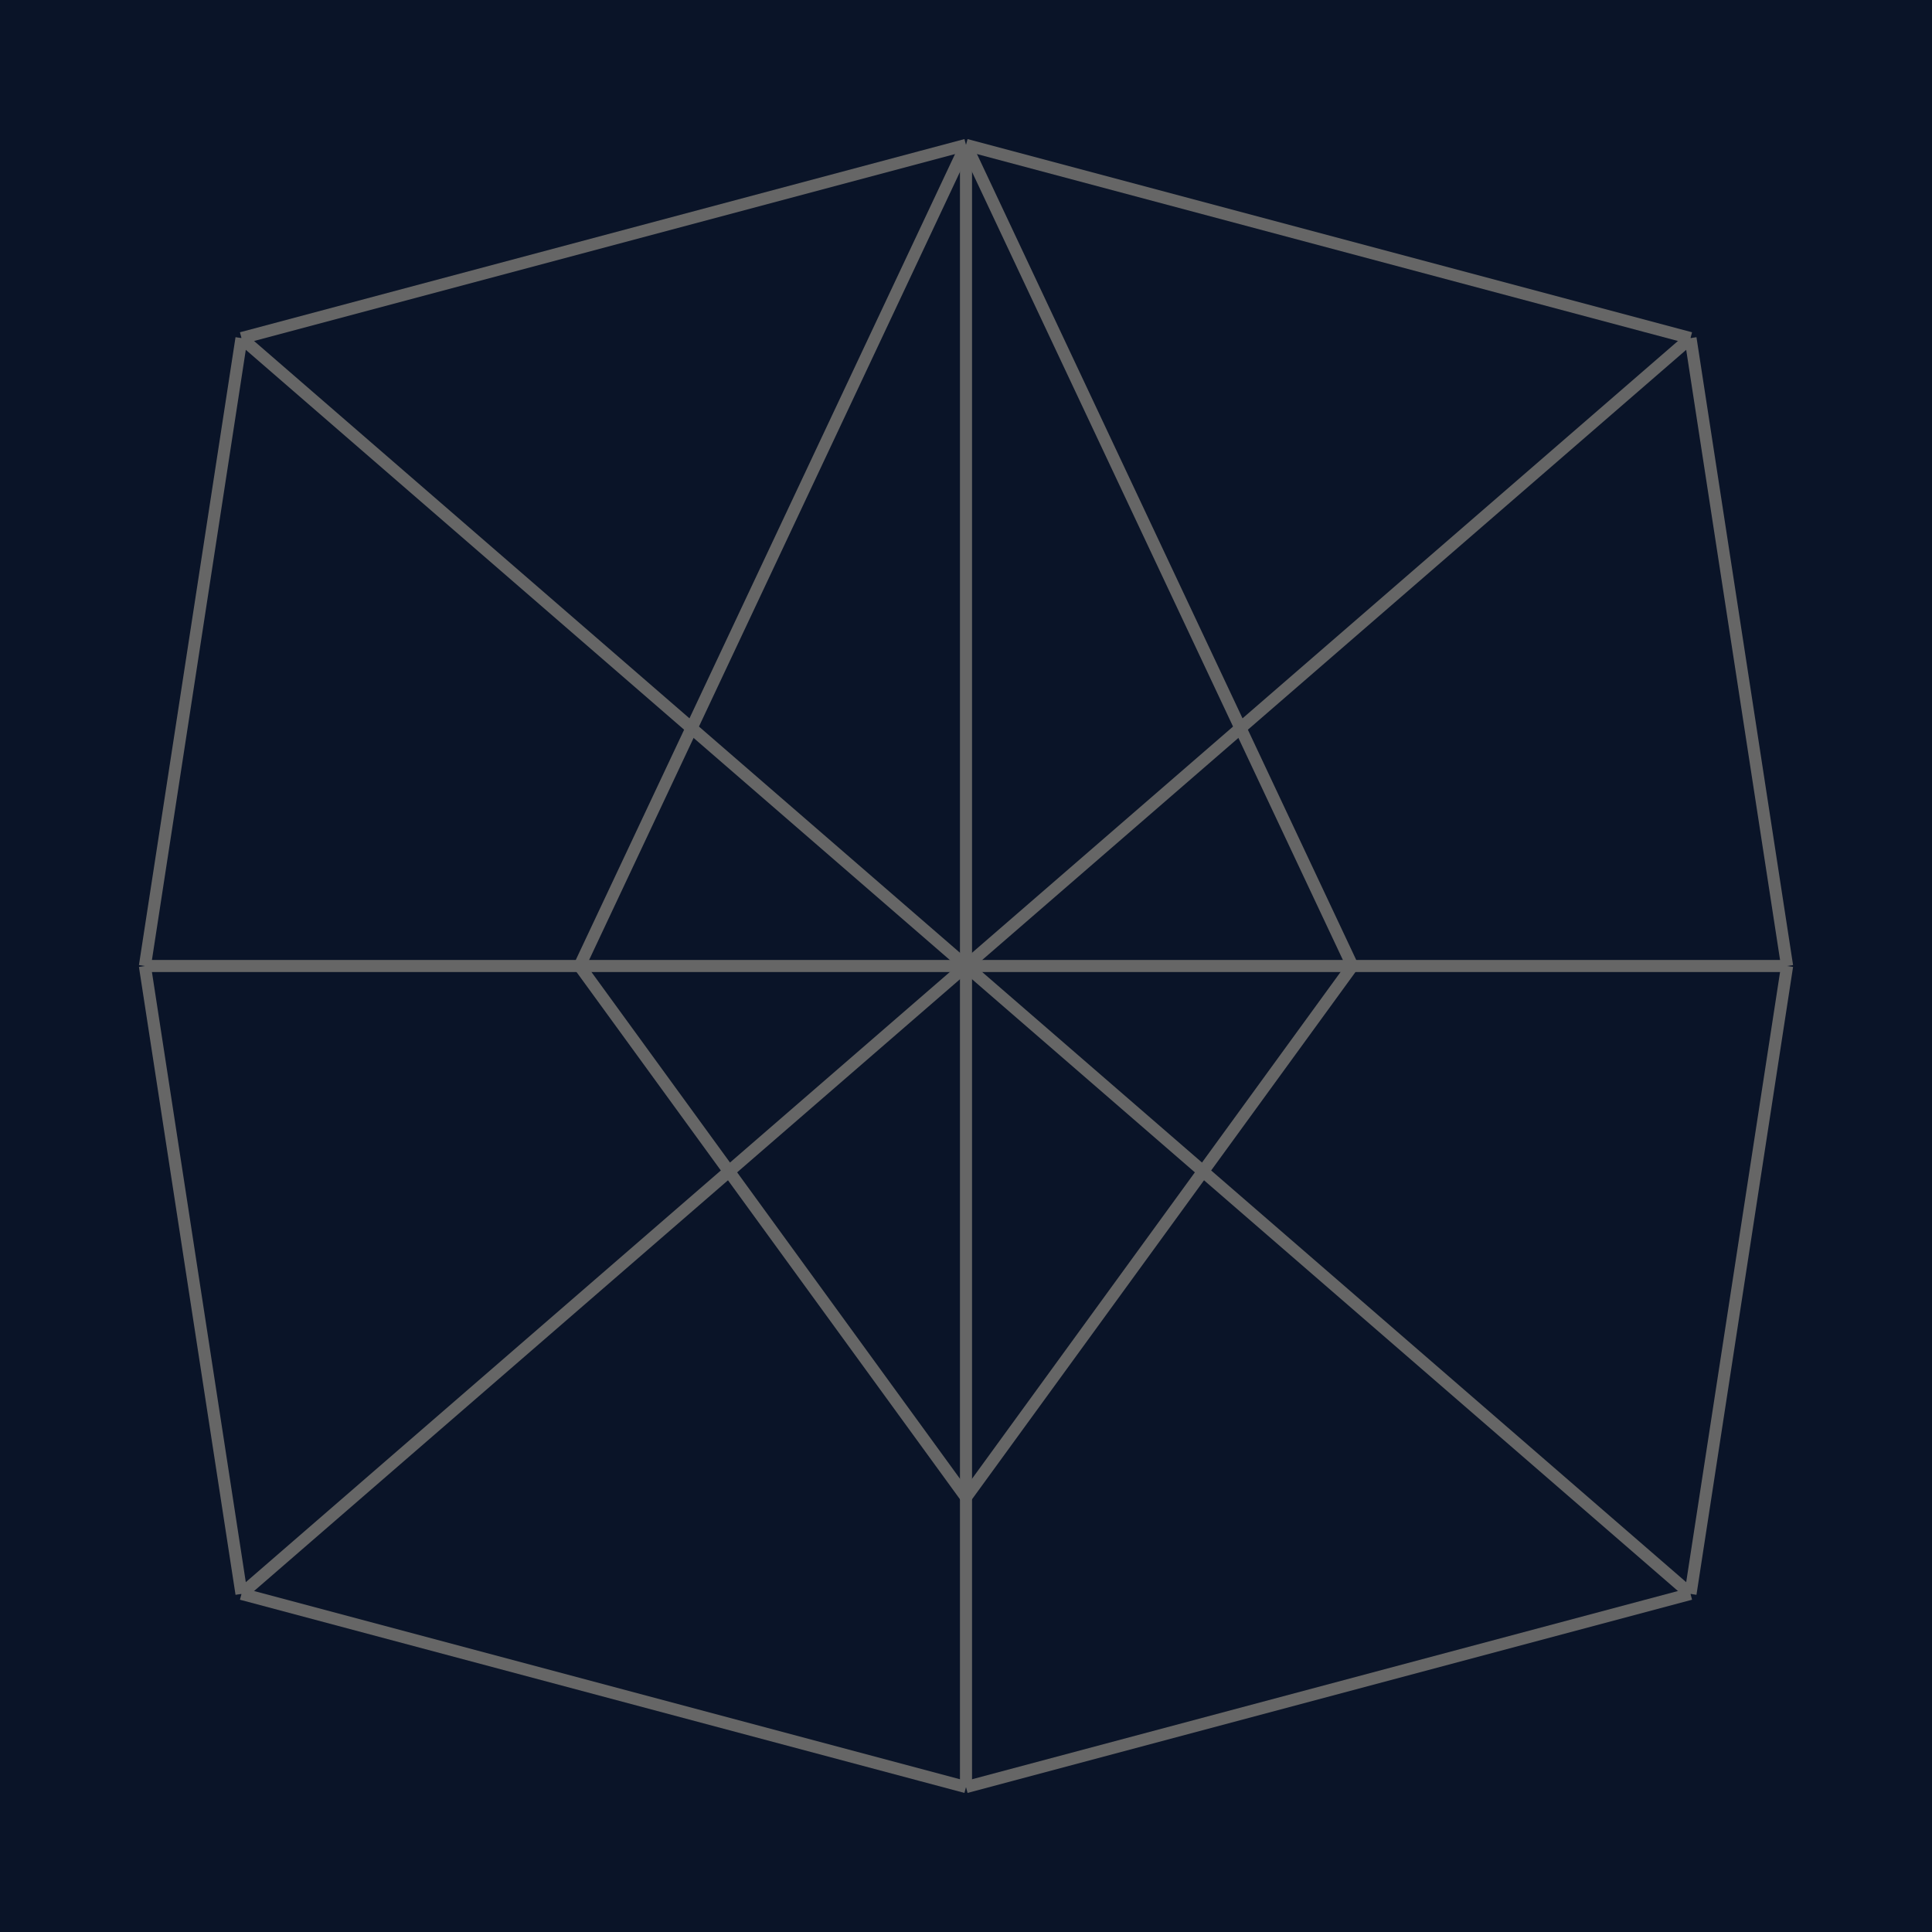
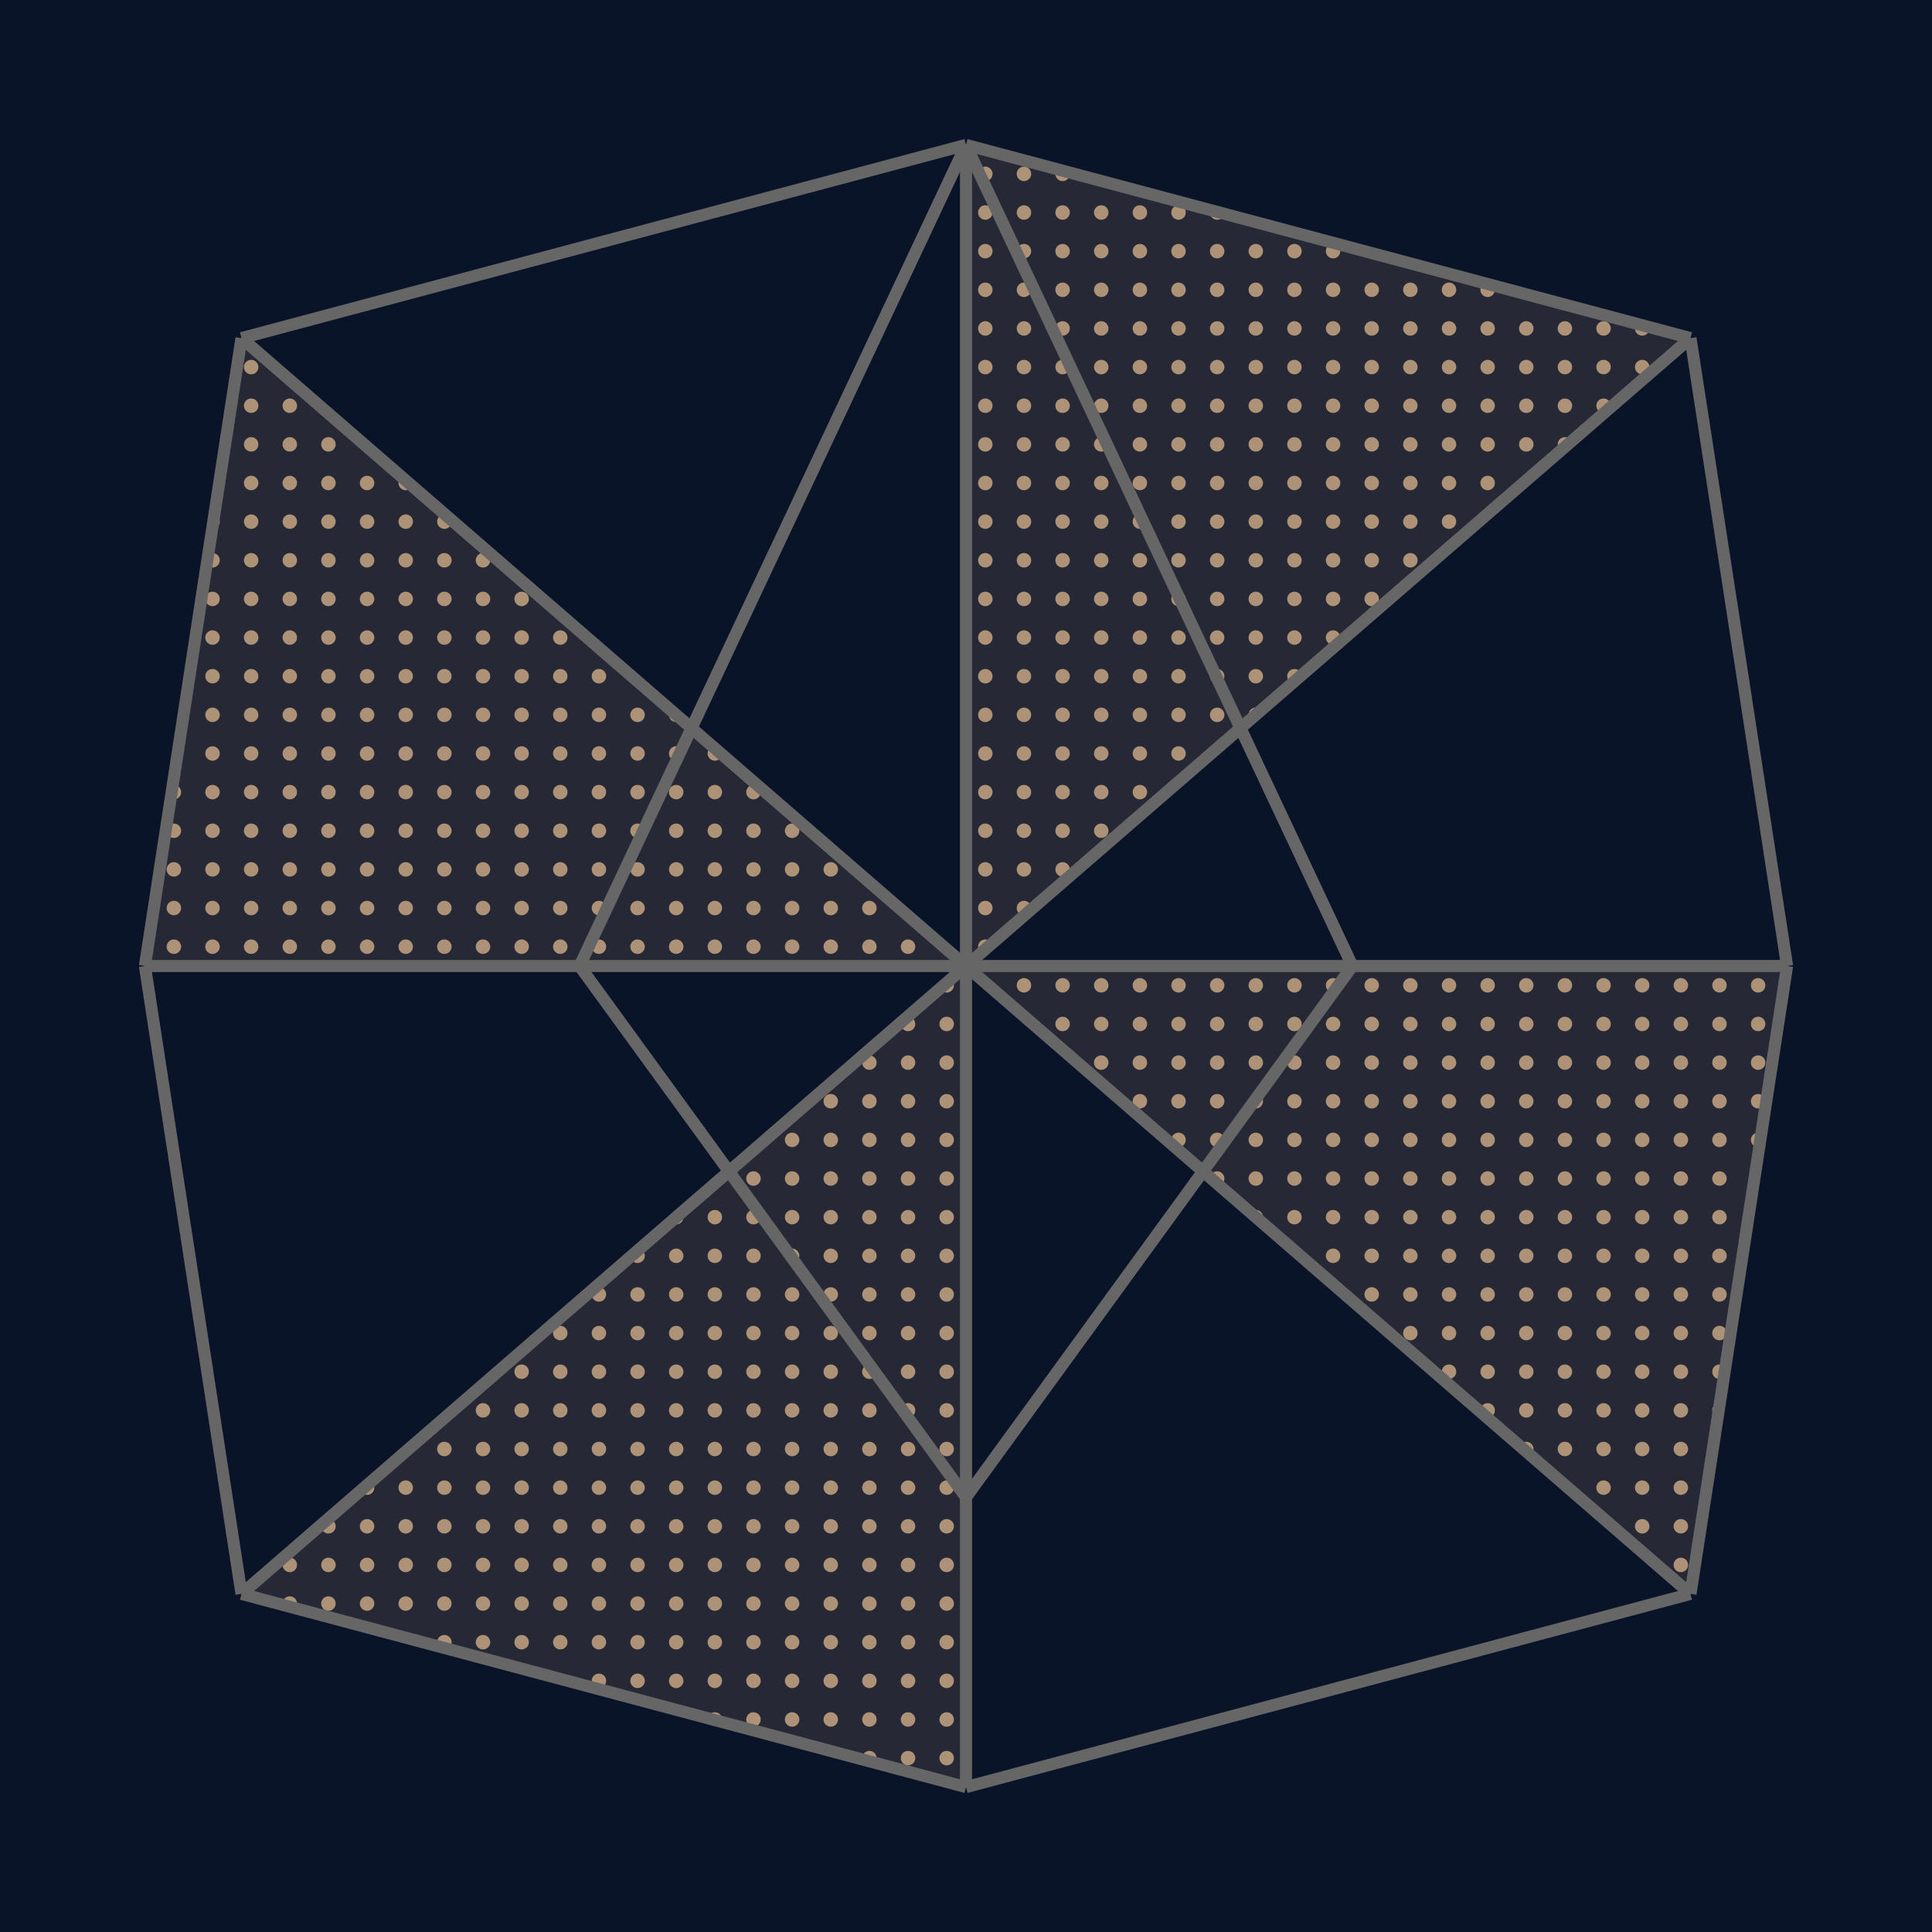
<svg xmlns="http://www.w3.org/2000/svg" viewBox="0 0 400 400">
  <rect width="400" height="400" fill="#0a1428" />
+   <defs>
+     <pattern id="stipple" x="0" y="0" width="8" height="8" patternUnits="userSpaceOnUse">
+       <circle cx="4" cy="4" r="1.5" fill="#c4a482" opacity="0.85" />
+     </pattern>
+   </defs>
+   <polygon points="200,200 200,30 350,70" fill="#c4a482" fill-opacity="0.15" />
+   <polygon points="200,200 200,30 350,70" fill="url(#stipple)" />
+   <polygon points="200,200 370,200 350,330" fill="#c4a482" fill-opacity="0.15" />
+   <polygon points="200,200 370,200 350,330" fill="url(#stipple)" />
+   <polygon points="200,200 200,370 50,330" fill="#c4a482" fill-opacity="0.15" />
+   <polygon points="200,200 200,370 50,330" fill="url(#stipple)" />
+   <polygon points="200,200 30,200 50,70" fill="#c4a482" fill-opacity="0.15" />
+   <polygon points="200,200 30,200 50,70" fill="url(#stipple)" />
  <line id="q3-s1-line-1" x1="200" y1="200" x2="200" y2="30" stroke="#666" stroke-width="2.5" fill="none" pointer-events="all" style="cursor:pointer;transition:stroke 0.2s,stroke-width 0.2s;" />
  <line id="q3-s1-line-2" x1="200" y1="200" x2="350" y2="70" stroke="#666" stroke-width="2.5" fill="none" pointer-events="all" style="cursor:pointer;transition:stroke 0.2s,stroke-width 0.2s;" />
  <line id="q3-s1-line-3" x1="200" y1="200" x2="370" y2="200" stroke="#666" stroke-width="2.5" fill="none" pointer-events="all" style="cursor:pointer;transition:stroke 0.2s,stroke-width 0.2s;" />
  <line id="q3-s1-line-4" x1="200" y1="200" x2="350" y2="330" stroke="#666" stroke-width="2.5" fill="none" pointer-events="all" style="cursor:pointer;transition:stroke 0.2s,stroke-width 0.2s;" />
  <line id="q3-s1-line-5" x1="200" y1="200" x2="200" y2="370" stroke="#666" stroke-width="2.5" fill="none" pointer-events="all" style="cursor:pointer;transition:stroke 0.2s,stroke-width 0.2s;" />
  <line id="q3-s1-line-6" x1="200" y1="200" x2="50" y2="330" stroke="#666" stroke-width="2.5" fill="none" pointer-events="all" style="cursor:pointer;transition:stroke 0.2s,stroke-width 0.2s;" />
  <line id="q3-s1-line-7" x1="200" y1="200" x2="30" y2="200" stroke="#666" stroke-width="2.5" fill="none" pointer-events="all" style="cursor:pointer;transition:stroke 0.2s,stroke-width 0.2s;" />
  <line id="q3-s1-line-8" x1="200" y1="200" x2="50" y2="70" stroke="#666" stroke-width="2.5" fill="none" pointer-events="all" style="cursor:pointer;transition:stroke 0.2s,stroke-width 0.2s;" />
  <line id="q3-s1-line-9" x1="200" y1="30" x2="350" y2="70" stroke="#666" stroke-width="2.5" fill="none" pointer-events="all" style="cursor:pointer;transition:stroke 0.2s,stroke-width 0.2s;" />
  <line id="q3-s1-line-10" x1="350" y1="70" x2="370" y2="200" stroke="#666" stroke-width="2.5" fill="none" pointer-events="all" style="cursor:pointer;transition:stroke 0.2s,stroke-width 0.2s;" />
  <line id="q3-s1-line-11" x1="370" y1="200" x2="350" y2="330" stroke="#666" stroke-width="2.5" fill="none" pointer-events="all" style="cursor:pointer;transition:stroke 0.2s,stroke-width 0.2s;" />
  <line id="q3-s1-line-12" x1="350" y1="330" x2="200" y2="370" stroke="#666" stroke-width="2.5" fill="none" pointer-events="all" style="cursor:pointer;transition:stroke 0.2s,stroke-width 0.2s;" />
  <line id="q3-s1-line-13" x1="200" y1="370" x2="50" y2="330" stroke="#666" stroke-width="2.5" fill="none" pointer-events="all" style="cursor:pointer;transition:stroke 0.2s,stroke-width 0.2s;" />
  <line id="q3-s1-line-14" x1="50" y1="330" x2="30" y2="200" stroke="#666" stroke-width="2.5" fill="none" pointer-events="all" style="cursor:pointer;transition:stroke 0.2s,stroke-width 0.2s;" />
  <line id="q3-s1-line-15" x1="30" y1="200" x2="50" y2="70" stroke="#666" stroke-width="2.5" fill="none" pointer-events="all" style="cursor:pointer;transition:stroke 0.2s,stroke-width 0.2s;" />
  <line id="q3-s1-line-16" x1="50" y1="70" x2="200" y2="30" stroke="#666" stroke-width="2.5" fill="none" pointer-events="all" style="cursor:pointer;transition:stroke 0.2s,stroke-width 0.2s;" />
  <line id="q3-s1-line-17" x1="200" y1="30" x2="120" y2="200" stroke="#666" stroke-width="2.5" fill="none" pointer-events="all" style="cursor:pointer;transition:stroke 0.2s,stroke-width 0.2s;" data-correct="true" />
  <line id="q3-s1-line-18" x1="120" y1="200" x2="200" y2="310" stroke="#666" stroke-width="2.5" fill="none" pointer-events="all" style="cursor:pointer;transition:stroke 0.2s,stroke-width 0.2s;" data-correct="true" />
  <line id="q3-s1-line-19" x1="200" y1="310" x2="280" y2="200" stroke="#666" stroke-width="2.5" fill="none" pointer-events="all" style="cursor:pointer;transition:stroke 0.2s,stroke-width 0.2s;" data-correct="true" />
  <line id="q3-s1-line-20" x1="280" y1="200" x2="200" y2="30" stroke="#666" stroke-width="2.5" fill="none" pointer-events="all" style="cursor:pointer;transition:stroke 0.2s,stroke-width 0.2s;" data-correct="true" />
</svg>
